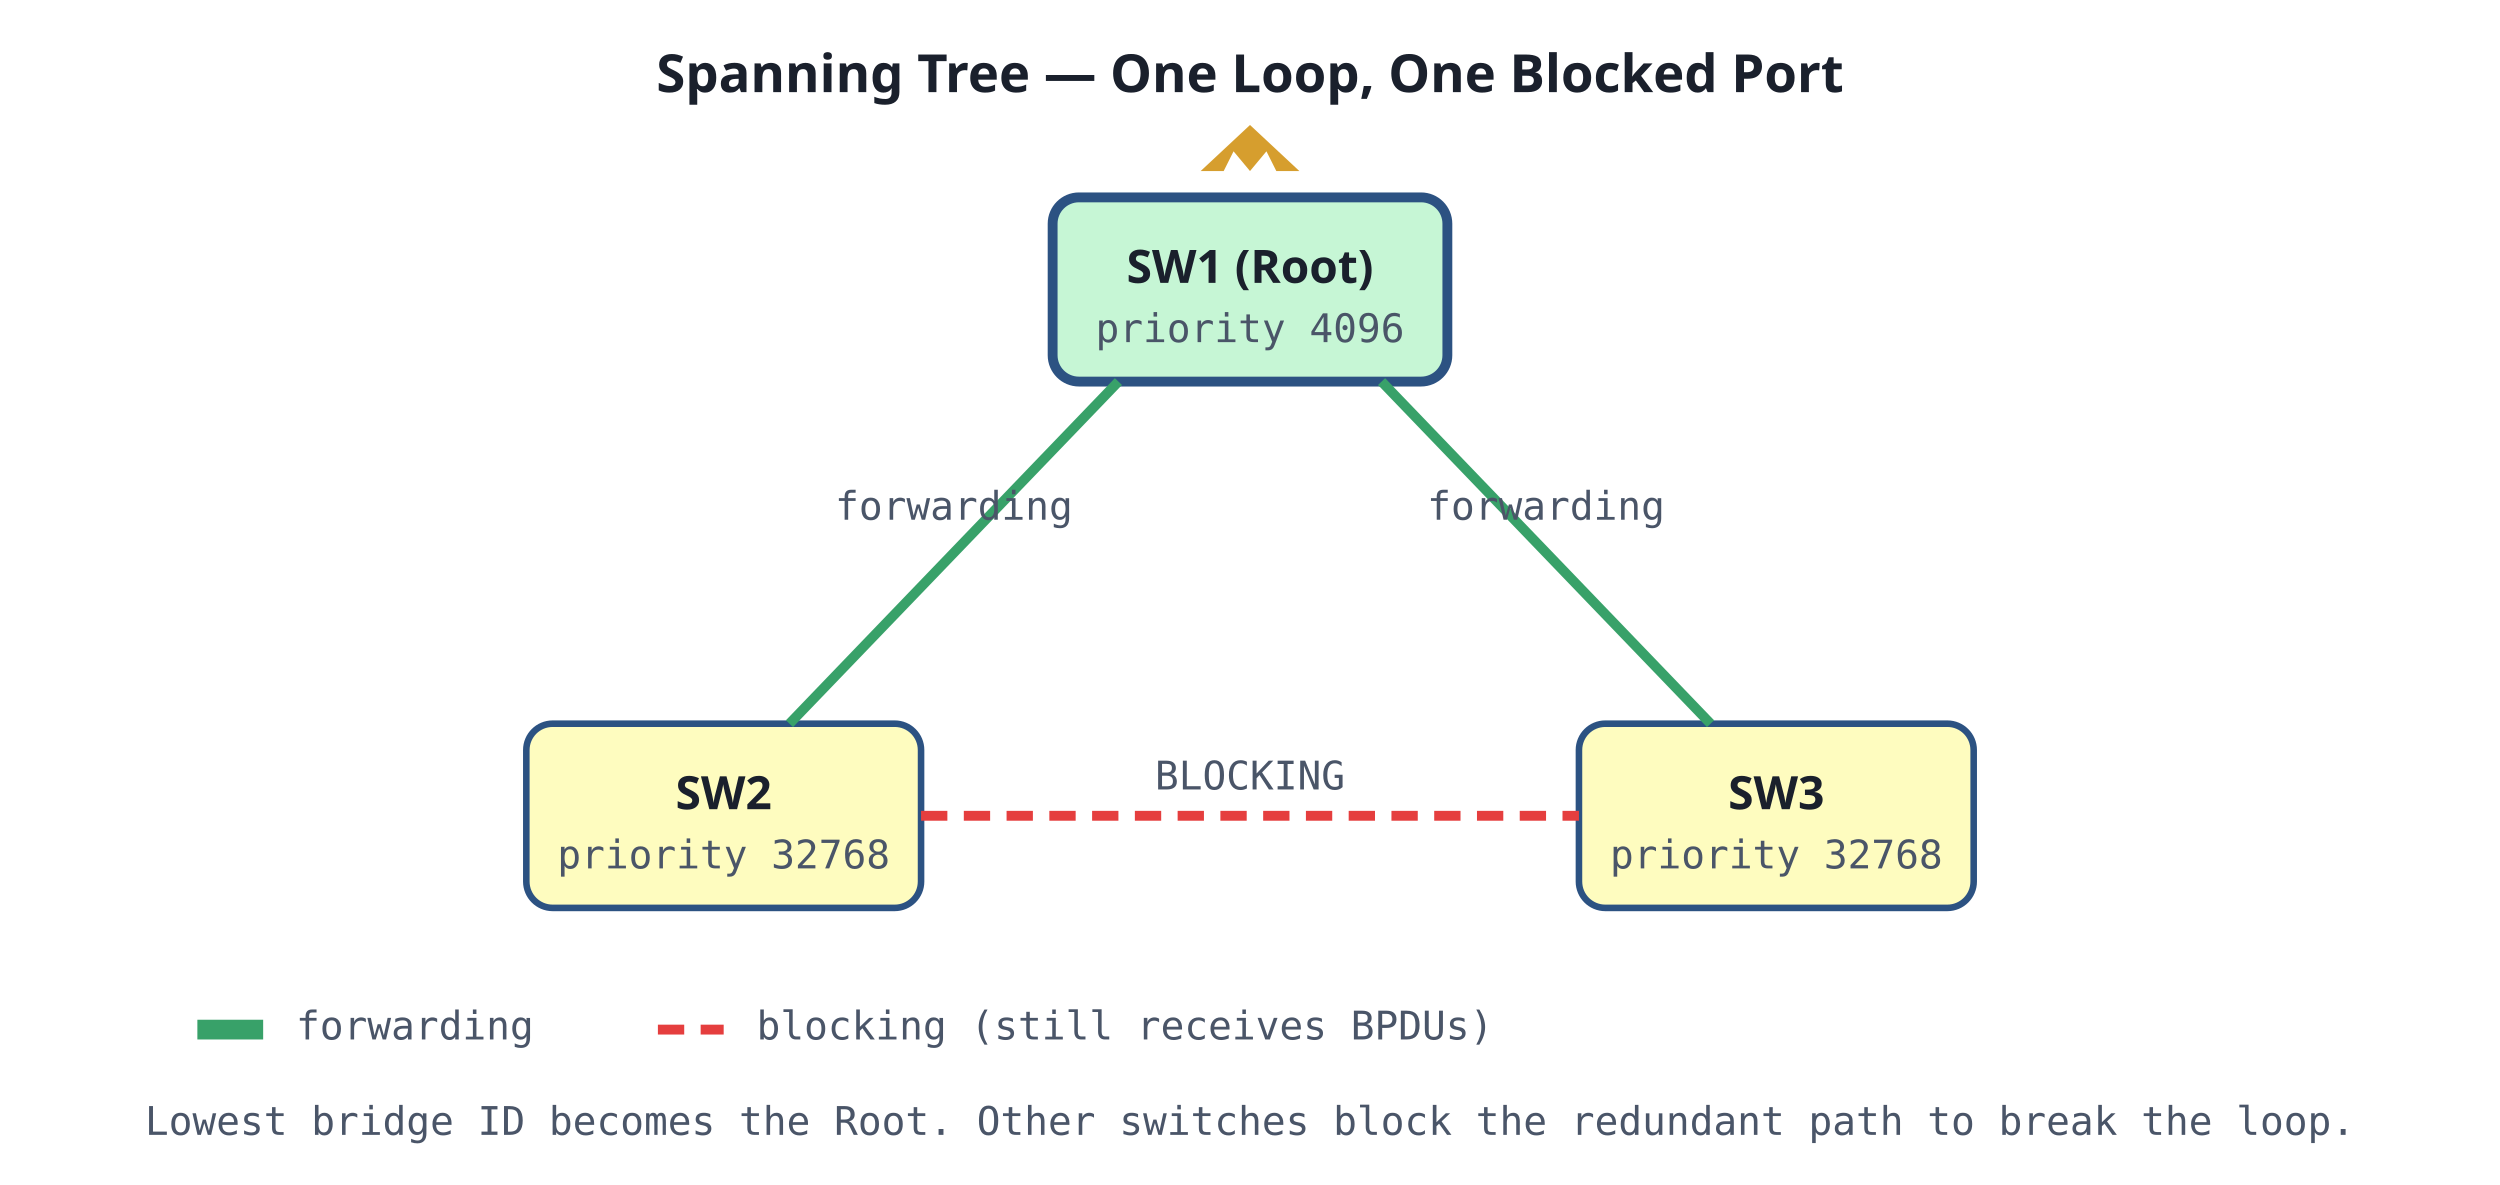
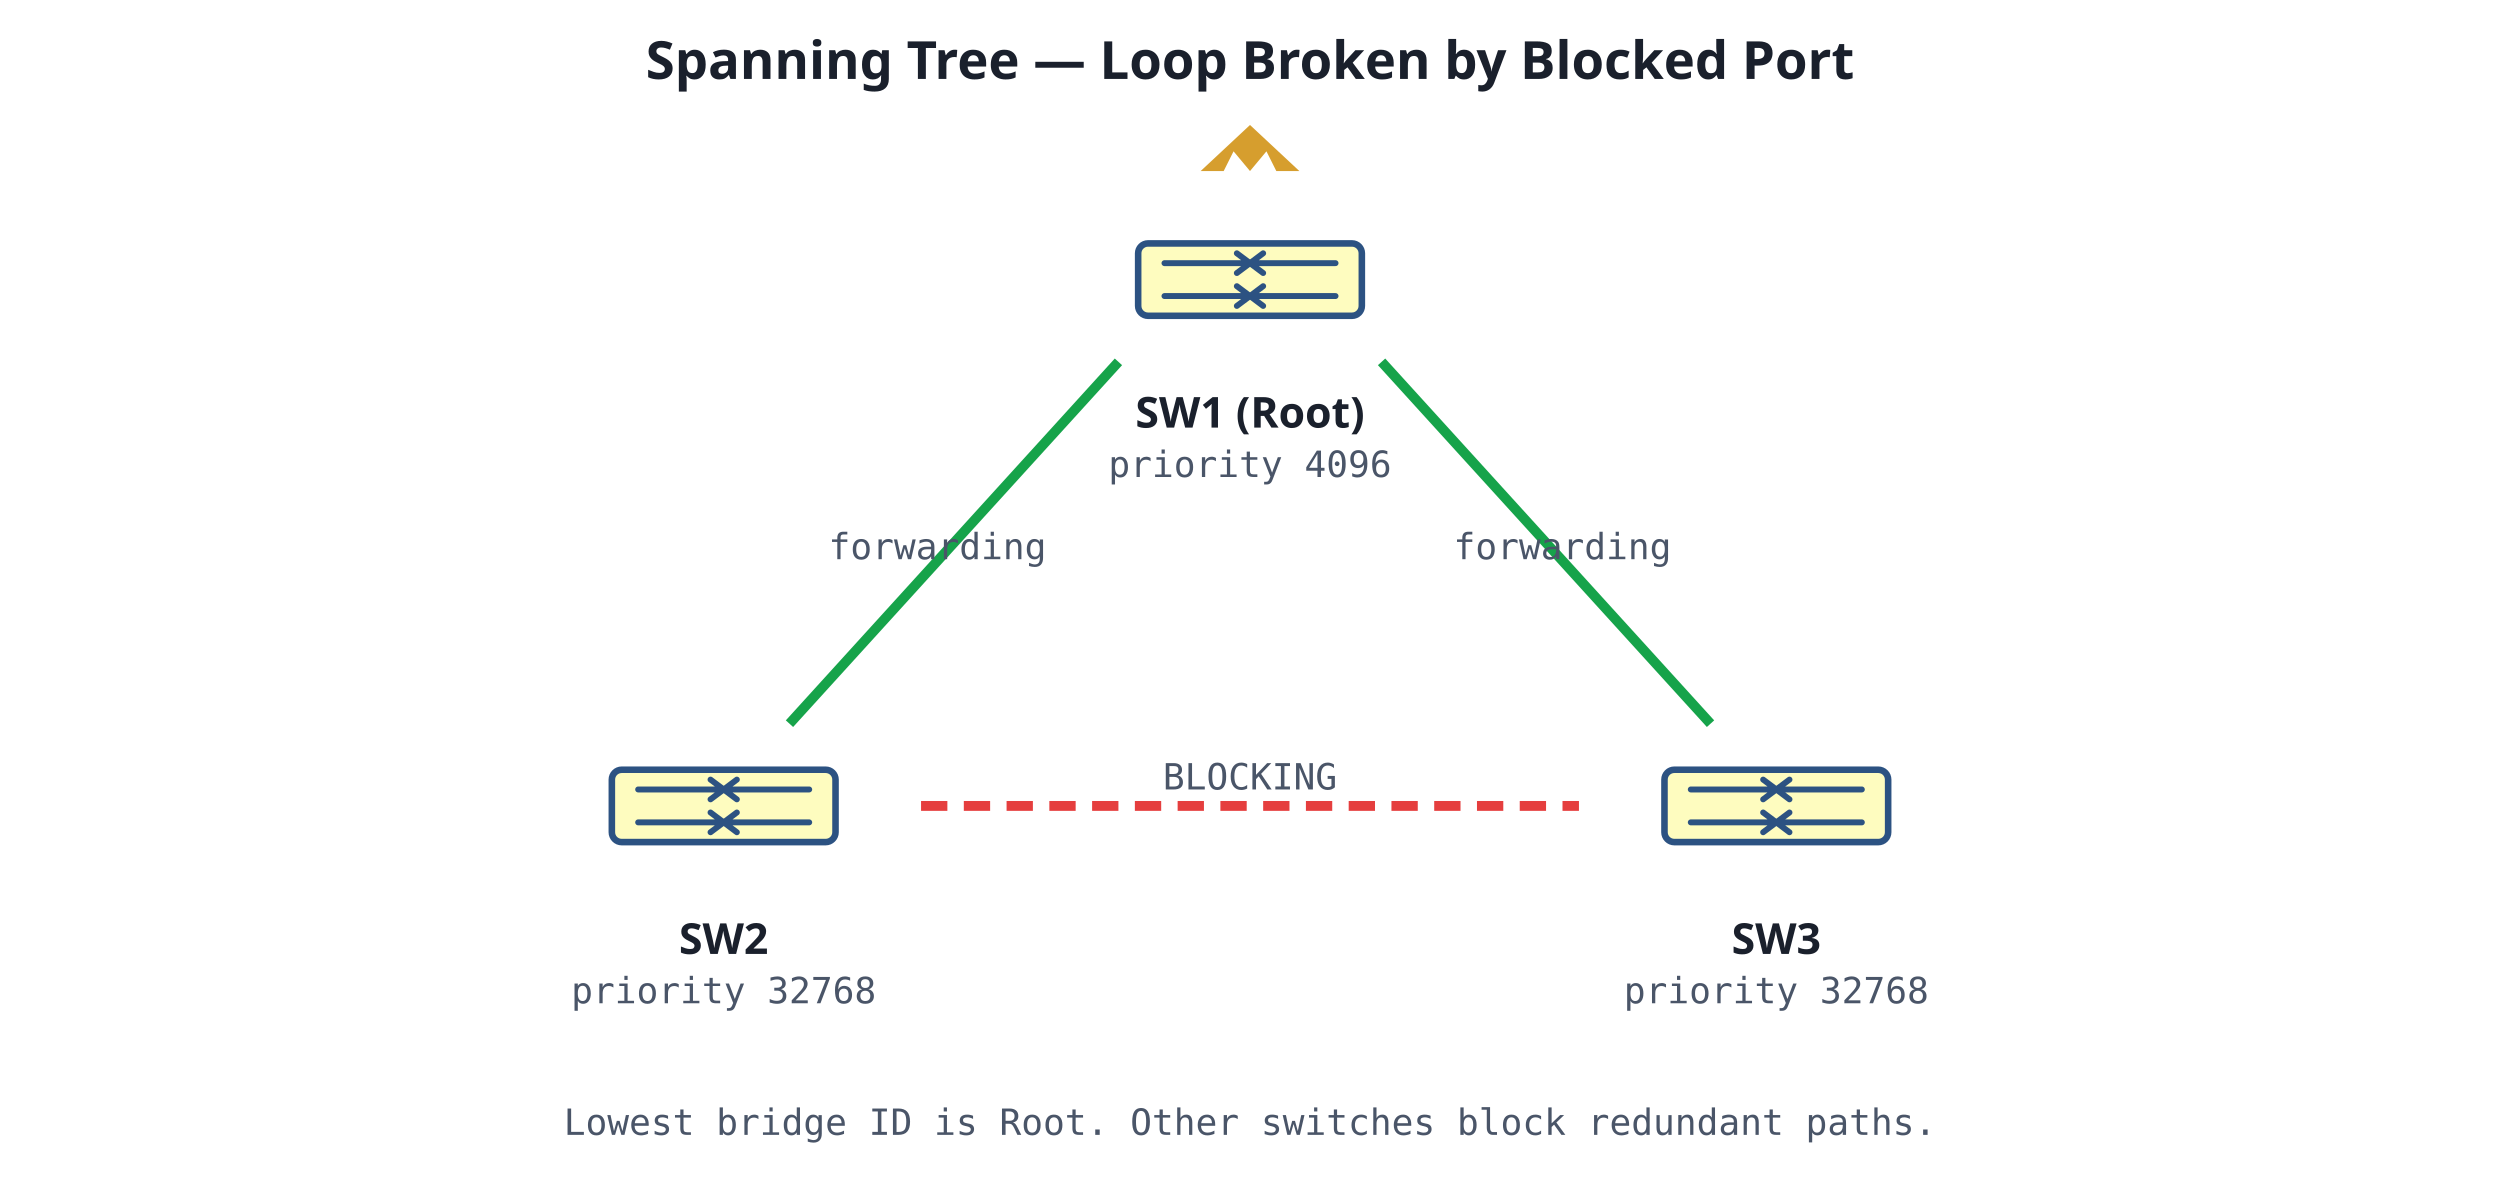
- <svg xmlns="http://www.w3.org/2000/svg" viewBox="0 0 760 360" role="img" aria-label="Spanning Tree topology with blocked port">
+ <svg xmlns="http://www.w3.org/2000/svg" viewBox="0 0 760 360" role="img" aria-label="Spanning Tree with Cisco icons">
  <style>
-     .label { fill: var(--diagram-text, #1a202c); font: 600 14px system-ui, sans-serif; }
-     .small { fill: var(--diagram-muted, #4a5568); font: 12px ui-monospace, Consolas, monospace; }
+     .label { fill: var(--diagram-text, #1a202c); font: 600 13px system-ui, sans-serif; }
+     .small { fill: var(--diagram-muted, #4a5568); font: 11px ui-monospace, Consolas, monospace; }
    .title { fill: var(--diagram-text, #1a202c); font: 700 16px system-ui, sans-serif; }
-     .switch { fill: var(--diagram-switch, #fefcbf); stroke: var(--diagram-stroke, #2c5282); stroke-width: 2; }
-     .root   { fill: var(--diagram-router, #c6f6d5); stroke: var(--diagram-stroke, #2c5282); stroke-width: 3; }
-     .fwd    { stroke: var(--diagram-arrow, #38a169); stroke-width: 3; }
-     .blk    { stroke: var(--diagram-accent, #e53e3e); stroke-width: 3; stroke-dasharray: 8,5; }
-     .crown  { fill: var(--diagram-accent, #d69e2e); }
+     .link { stroke: var(--diagram-arrow, #3182ce); stroke-width: 2; fill: none; }
+     .trunk { stroke: var(--diagram-accent, #c05621); stroke-width: 4; fill: none; }
+     .blocked { stroke: var(--diagram-accent, #e53e3e); stroke-width: 3; stroke-dasharray: 8,5; fill: none; }
  </style>
-   <text class="title" x="380" y="28" text-anchor="middle">Spanning Tree — One Loop, One Blocked Port</text>
-   <rect class="root" x="320" y="60" width="120" height="56" rx="8" />
-   <text class="label" x="380" y="86" text-anchor="middle">SW1 (Root)</text>
-   <text class="small" x="380" y="104" text-anchor="middle">priority 4096</text>
-   <polygon class="crown" points="365,52 380,38 395,52 388,52 385,46 380,52 375,46 372,52" />
-   <rect class="switch" x="160" y="220" width="120" height="56" rx="8" />
-   <text class="label" x="220" y="246" text-anchor="middle">SW2</text>
-   <text class="small" x="220" y="264" text-anchor="middle">priority 32768</text>
-   <rect class="switch" x="480" y="220" width="120" height="56" rx="8" />
-   <text class="label" x="540" y="246" text-anchor="middle">SW3</text>
-   <text class="small" x="540" y="264" text-anchor="middle">priority 32768</text>
-   <line class="fwd" x1="340" y1="116" x2="240" y2="220" />
-   <line class="fwd" x1="420" y1="116" x2="520" y2="220" />
-   <line class="blk" x1="280" y1="248" x2="480" y2="248" />
-   <text class="small" x="290" y="158" text-anchor="middle">forwarding</text>
-   <text class="small" x="470" y="158" text-anchor="middle">forwarding</text>
-   <text class="small" x="380" y="240" text-anchor="middle" fill="var(--diagram-accent,#e53e3e)">BLOCKING</text>
-   <rect x="60" y="310" width="20" height="6" fill="var(--diagram-arrow,#38a169)" />
-   <text class="small" x="90" y="316">forwarding</text>
-   <line class="blk" x1="200" y1="313" x2="220" y2="313" />
-   <text class="small" x="230" y="316">blocking (still receives BPDUs)</text>
-   <text class="small" x="380" y="345" text-anchor="middle">Lowest bridge ID becomes the Root. Other switches block the redundant path to break the loop.</text>
+   <defs>
+     <symbol id="cisco-router" viewBox="0 0 80 60" overflow="visible">
+       <ellipse cx="40" cy="42" rx="32" ry="9" fill="var(--diagram-router,#c6f6d5)" stroke="var(--diagram-stroke,#2c5282)" stroke-width="2" />
+       <path d="M8 42 V22 A32,9 0 0 0 72,22 V42" fill="var(--diagram-router,#c6f6d5)" stroke="var(--diagram-stroke,#2c5282)" stroke-width="2" />
+       <ellipse cx="40" cy="22" rx="32" ry="9" fill="var(--diagram-router,#c6f6d5)" stroke="var(--diagram-stroke,#2c5282)" stroke-width="2" />
+       <g stroke="var(--diagram-stroke,#2c5282)" stroke-width="2" fill="none" stroke-linecap="round">
+         <path d="M40 22 L25 14 M30 13 L25 14 L26 19" />
+         <path d="M40 22 L55 14 M50 13 L55 14 L54 19" />
+         <path d="M40 22 L25 30 M30 31 L25 30 L26 25" />
+         <path d="M40 22 L55 30 M50 31 L55 30 L54 25" />
+       </g>
+     </symbol>
+     <symbol id="cisco-switch" viewBox="0 0 80 50" overflow="visible">
+       <rect x="6" y="14" width="68" height="22" rx="3" fill="var(--diagram-switch,#fefcbf)" stroke="var(--diagram-stroke,#2c5282)" stroke-width="2" />
+       <g stroke="var(--diagram-stroke,#2c5282)" stroke-width="1.8" fill="none" stroke-linecap="round">
+         <path d="M14 20 H40 M36 17 L40 20 L36 23" />
+         <path d="M14 30 H40 M36 27 L40 30 L36 33" />
+         <path d="M40 20 L66 20 M44 17 L40 20 L44 23" transform="translate(0,0)" />
+         <path d="M66 30 H40 M44 27 L40 30 L44 33" />
+       </g>
+     </symbol>
+     <symbol id="cisco-l3switch" viewBox="0 0 80 50" overflow="visible">
+       <rect x="6" y="14" width="68" height="22" rx="3" fill="var(--diagram-switch,#fefcbf)" stroke="var(--diagram-stroke,#2c5282)" stroke-width="2" />
+       <g stroke="var(--diagram-stroke,#2c5282)" stroke-width="1.8" fill="none" stroke-linecap="round">
+         <path d="M14 20 H30 M26 17 L30 20 L26 23" />
+         <path d="M50 30 H66 M62 27 L66 30 L62 33" />
+       </g>
+       <polygon points="40,8 56,25 40,42 24,25" fill="var(--diagram-router,#c6f6d5)" stroke="var(--diagram-stroke,#2c5282)" stroke-width="2" />
+     </symbol>
+     <symbol id="cisco-pc" viewBox="0 0 80 60" overflow="visible">
+       <rect x="10" y="6" width="60" height="38" rx="3" fill="var(--diagram-pc,#fff5f5)" stroke="var(--diagram-stroke,#2c5282)" stroke-width="2" />
+       <rect x="14" y="10" width="52" height="28" rx="1" fill="var(--diagram-cloud,#ebf8ff)" stroke="var(--diagram-stroke,#2c5282)" stroke-width="1" />
+       <rect x="32" y="44" width="16" height="6" fill="var(--diagram-pc,#fff5f5)" stroke="var(--diagram-stroke,#2c5282)" stroke-width="2" />
+       <rect x="22" y="50" width="36" height="4" rx="1" fill="var(--diagram-pc,#fff5f5)" stroke="var(--diagram-stroke,#2c5282)" stroke-width="2" />
+     </symbol>
+     <symbol id="cisco-server" viewBox="0 0 60 80" overflow="visible">
+       <rect x="8" y="4" width="44" height="72" rx="2" fill="var(--diagram-router,#c6f6d5)" stroke="var(--diagram-stroke,#2c5282)" stroke-width="2" />
+       <line x1="12" y1="16" x2="48" y2="16" stroke="var(--diagram-stroke,#2c5282)" stroke-width="1" />
+       <line x1="12" y1="28" x2="48" y2="28" stroke="var(--diagram-stroke,#2c5282)" stroke-width="1" />
+       <line x1="12" y1="40" x2="48" y2="40" stroke="var(--diagram-stroke,#2c5282)" stroke-width="1" />
+       <line x1="12" y1="52" x2="48" y2="52" stroke="var(--diagram-stroke,#2c5282)" stroke-width="1" />
+       <line x1="12" y1="64" x2="48" y2="64" stroke="var(--diagram-stroke,#2c5282)" stroke-width="1" />
+       <circle cx="44" cy="10" r="2" fill="#16a34a" />
+     </symbol>
+     <symbol id="cisco-cloud" viewBox="0 0 120 70" overflow="visible">
+       <path d="M30 50 a18 18 0 0 1 6 -34 a22 22 0 0 1 38 4 a16 16 0 0 1 22 18 a14 14 0 0 1 -10 24 H32 a14 14 0 0 1 -2 -12 z" fill="var(--diagram-cloud,#ebf8ff)" stroke="var(--diagram-stroke,#2c5282)" stroke-width="2" />
+     </symbol>
+     <symbol id="cisco-ap" viewBox="0 0 80 60" overflow="visible">
+       <rect x="20" y="30" width="40" height="14" rx="2" fill="var(--diagram-switch,#fefcbf)" stroke="var(--diagram-stroke,#2c5282)" stroke-width="2" />
+       <line x1="40" y1="30" x2="40" y2="20" stroke="var(--diagram-stroke,#2c5282)" stroke-width="2" />
+       <path d="M28 18 a14 14 0 0 1 24 0" fill="none" stroke="var(--diagram-stroke,#2c5282)" stroke-width="2" />
+       <path d="M22 12 a22 22 0 0 1 36 0" fill="none" stroke="var(--diagram-stroke,#2c5282)" stroke-width="2" />
+     </symbol>
+     <symbol id="cisco-phone" viewBox="0 0 80 60" overflow="visible">
+       <rect x="14" y="8" width="52" height="44" rx="3" fill="var(--diagram-pc,#fff5f5)" stroke="var(--diagram-stroke,#2c5282)" stroke-width="2" />
+       <rect x="20" y="14" width="40" height="14" fill="var(--diagram-cloud,#ebf8ff)" />
+       <g fill="var(--diagram-stroke,#2c5282)">
+         <circle cx="26" cy="38" r="2" />
+         <circle cx="34" cy="38" r="2" />
+         <circle cx="42" cy="38" r="2" />
+         <circle cx="50" cy="38" r="2" />
+         <circle cx="26" cy="46" r="2" />
+         <circle cx="34" cy="46" r="2" />
+         <circle cx="42" cy="46" r="2" />
+         <circle cx="50" cy="46" r="2" />
+       </g>
+     </symbol>
+     <marker id="m-arrow" viewBox="0 0 10 10" refX="9" refY="5" markerWidth="8" markerHeight="8" orient="auto-start-reverse">
+       <path d="M0,0 L10,5 L0,10 z" fill="var(--diagram-arrow,#3182ce)" />
+     </marker>
+   </defs>
+   <text class="title" x="380" y="24" text-anchor="middle">Spanning Tree — Loop Broken by Blocked Port</text>
+   <use href="#cisco-switch" x="320" y="60" width="120" height="50" />
+   <text class="label" x="380" y="130" text-anchor="middle">SW1 (Root)</text>
+   <text class="small" x="380" y="145" text-anchor="middle">priority 4096</text>
+   <polygon points="365,52 380,38 395,52 388,52 385,46 380,52 375,46 372,52" fill="var(--diagram-accent,#d69e2e)" />
+   <use href="#cisco-switch" x="160" y="220" width="120" height="50" />
+   <text class="label" x="220" y="290" text-anchor="middle">SW2</text>
+   <text class="small" x="220" y="305" text-anchor="middle">priority 32768</text>
+   <use href="#cisco-switch" x="480" y="220" width="120" height="50" />
+   <text class="label" x="540" y="290" text-anchor="middle">SW3</text>
+   <text class="small" x="540" y="305" text-anchor="middle">priority 32768</text>
+   <line stroke="#16a34a" stroke-width="3" x1="340" y1="110" x2="240" y2="220" />
+   <line stroke="#16a34a" stroke-width="3" x1="420" y1="110" x2="520" y2="220" />
+   <line class="blocked" x1="280" y1="245" x2="480" y2="245" />
+   <text class="small" x="285" y="170" text-anchor="middle">forwarding</text>
+   <text class="small" x="475" y="170" text-anchor="middle">forwarding</text>
+   <text class="small" x="380" y="240" text-anchor="middle" fill="#e53e3e" font-weight="700">BLOCKING</text>
+   <text class="small" x="380" y="345" text-anchor="middle">Lowest bridge ID is Root. Other switches block redundant paths.</text>
</svg>
